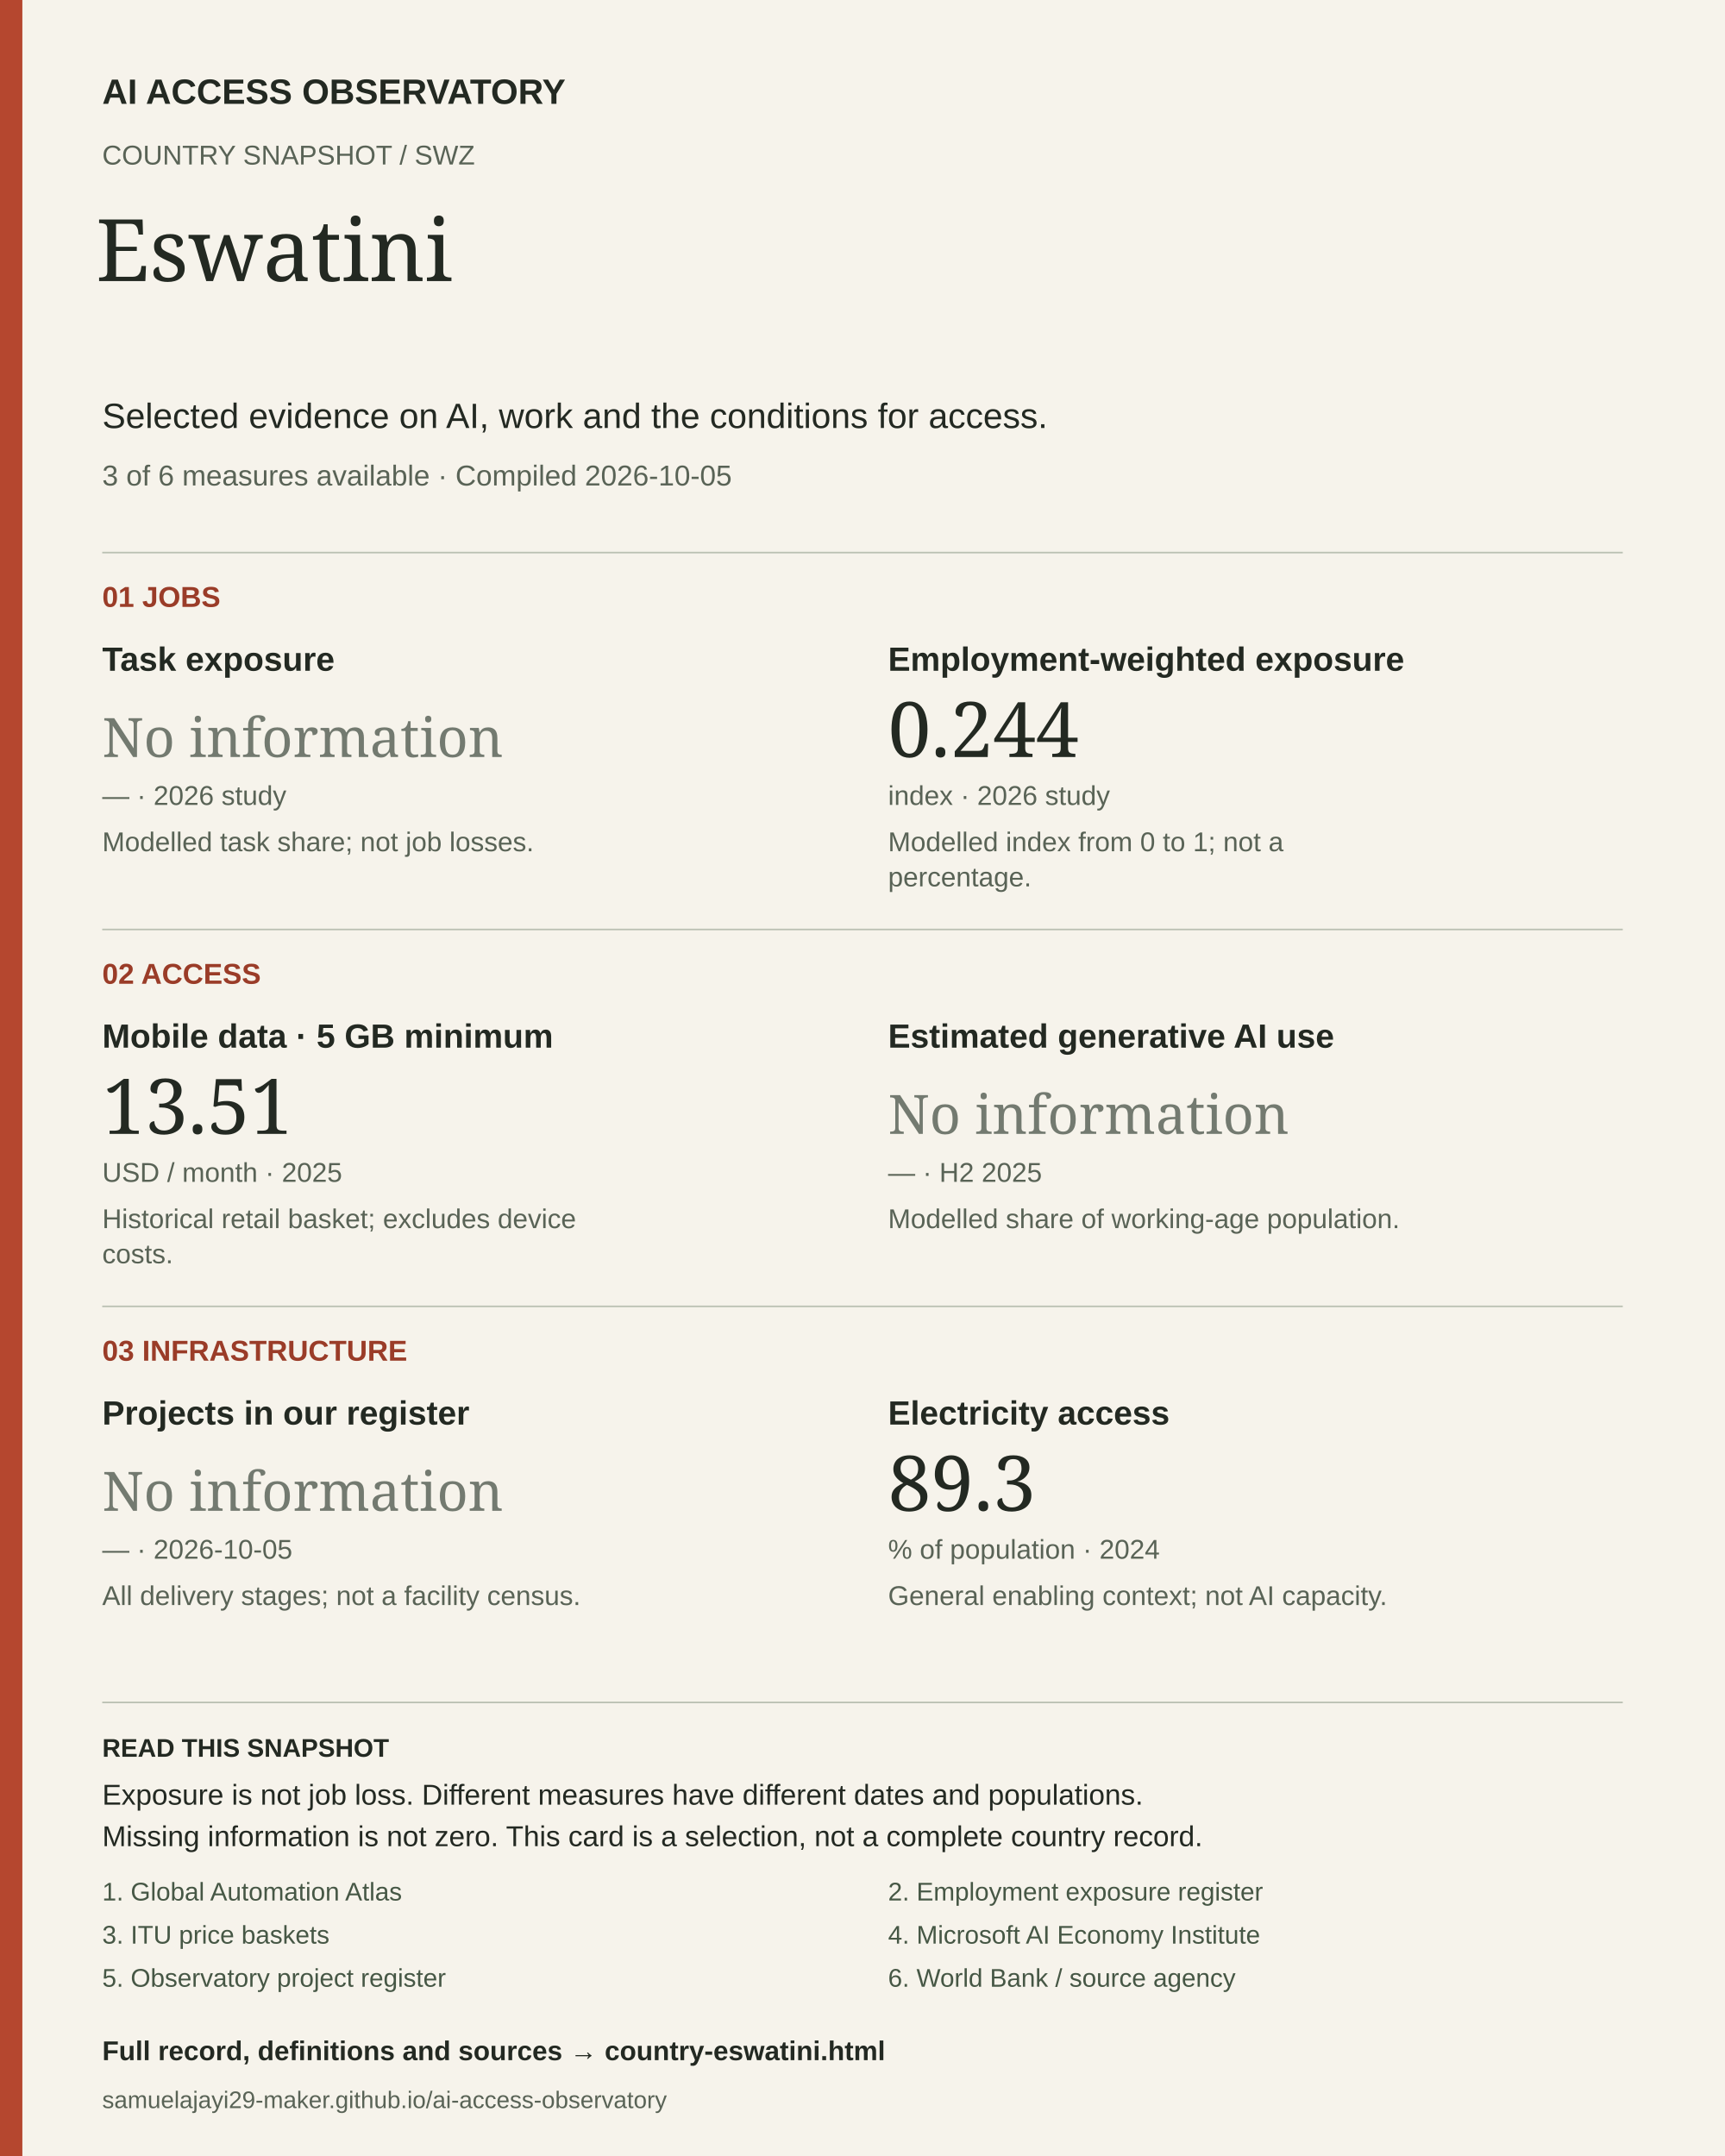
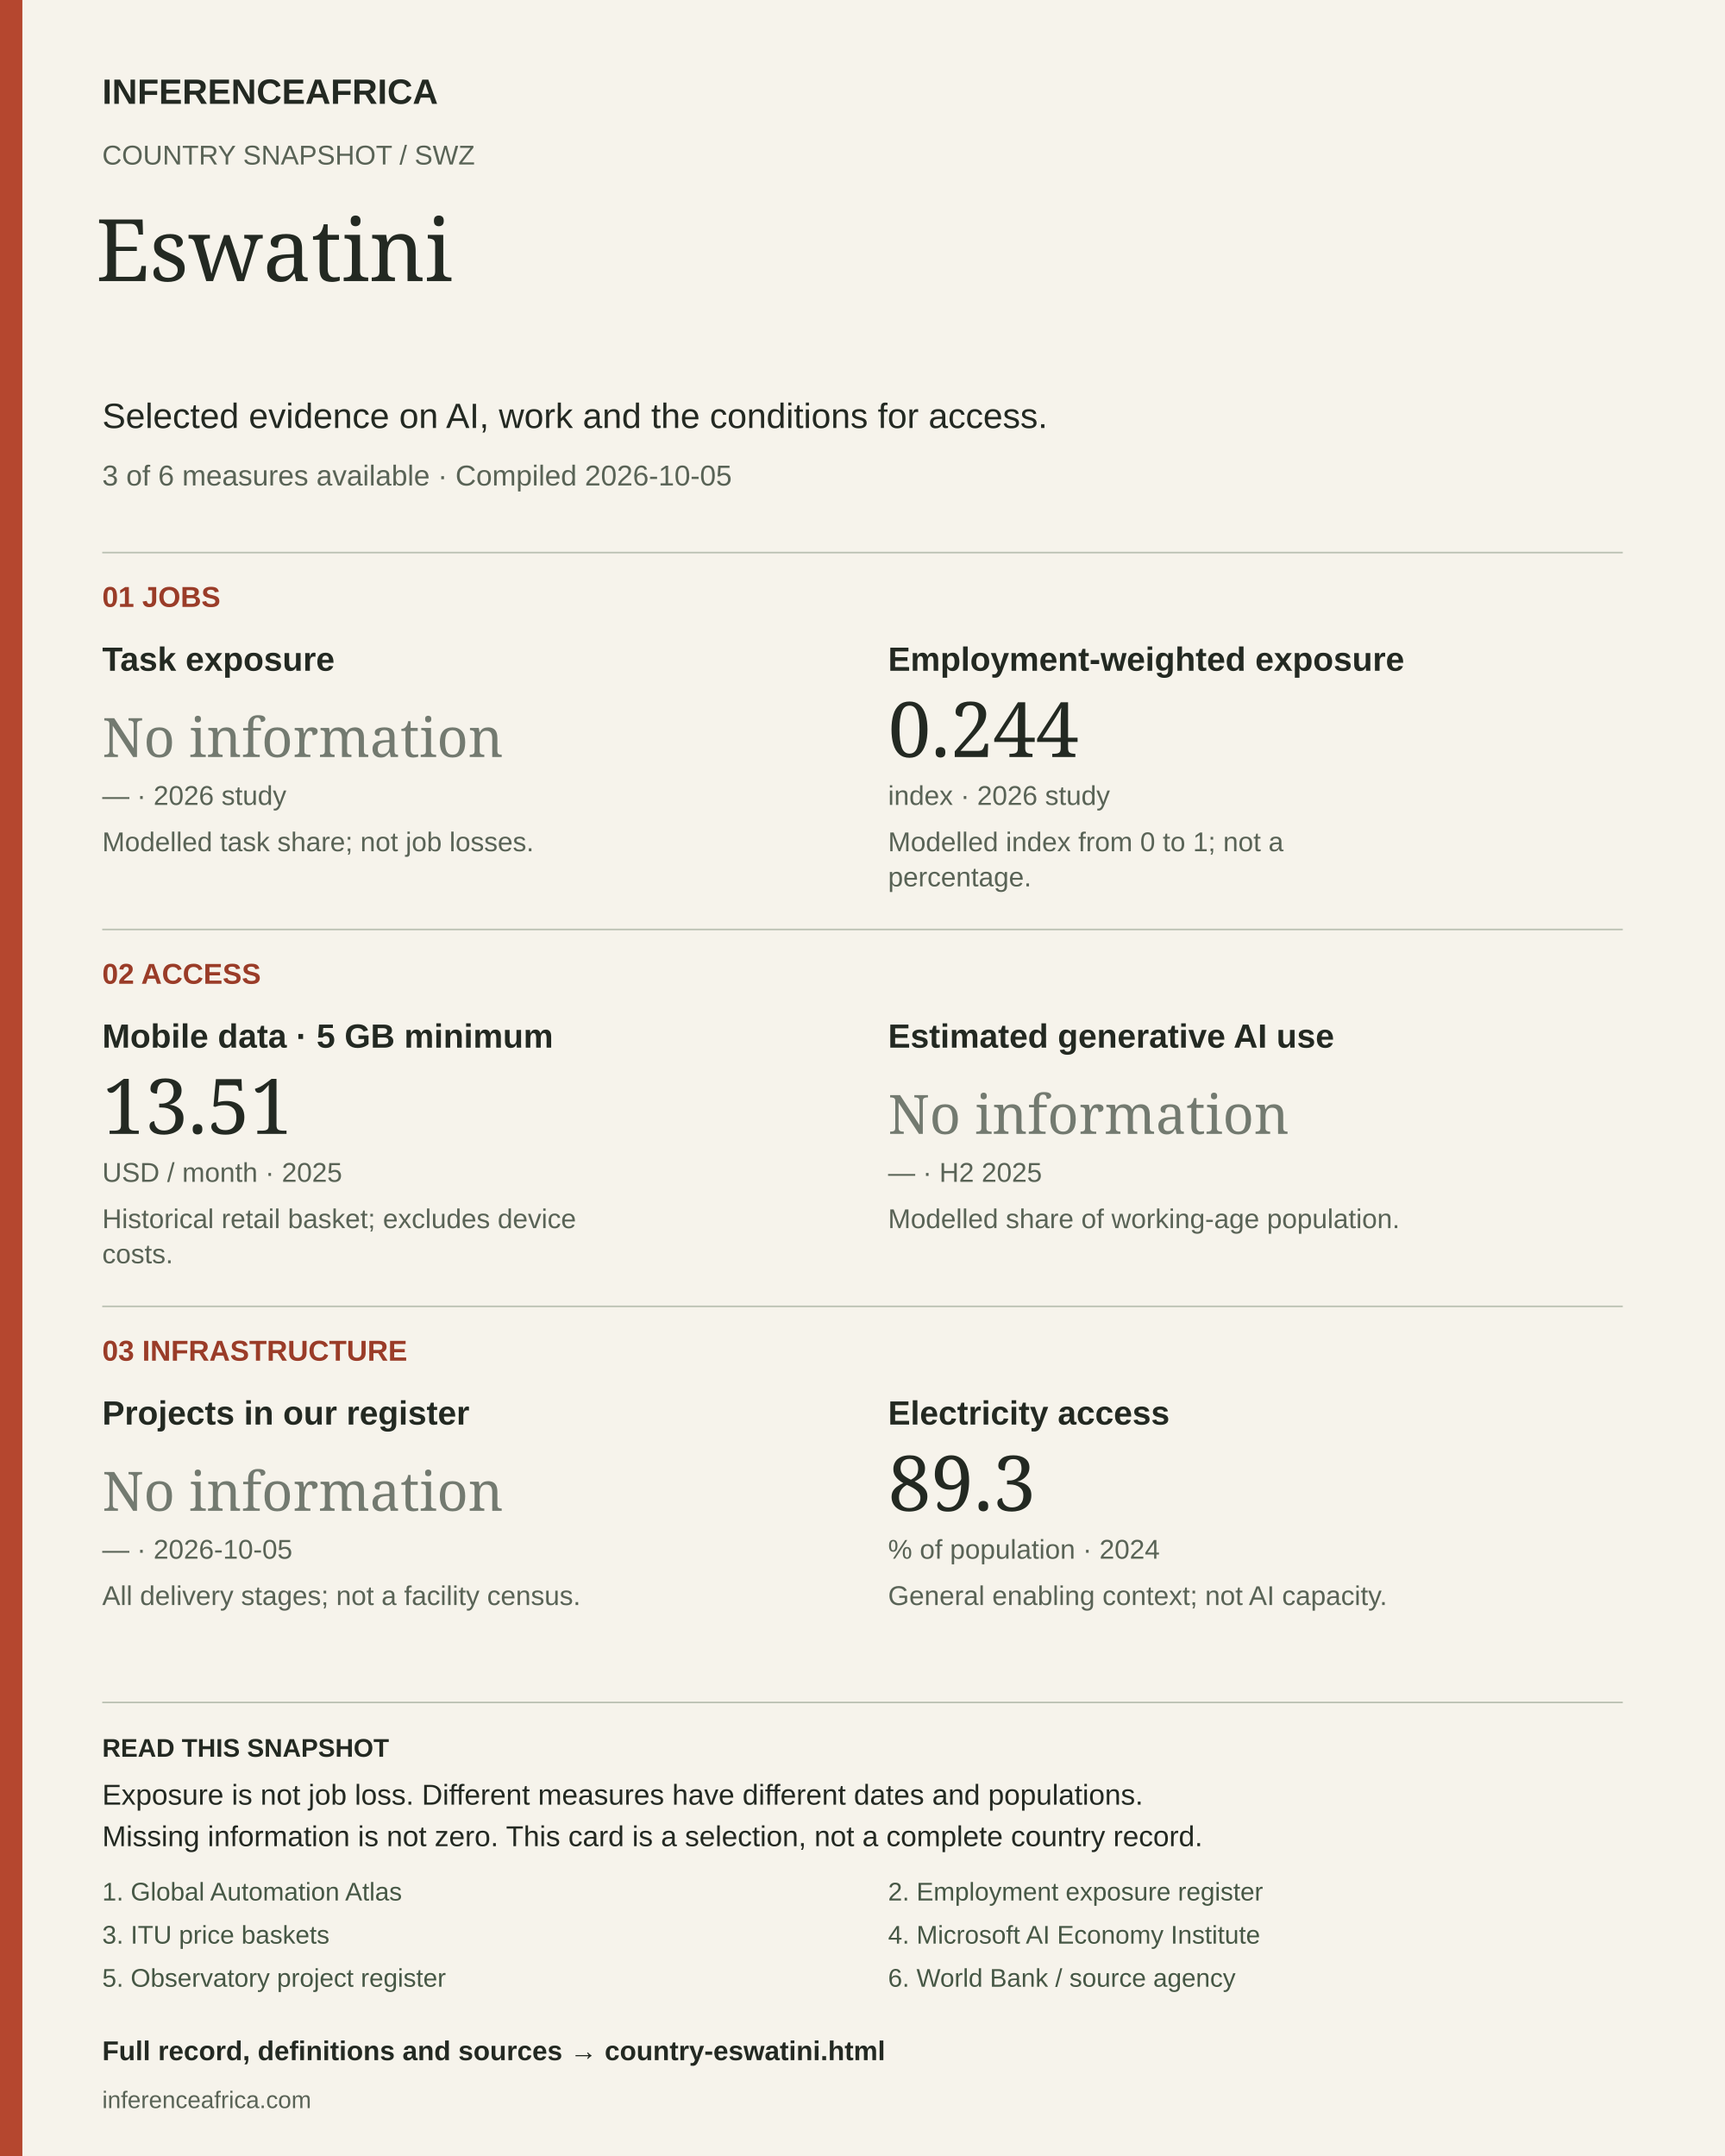
<svg xmlns="http://www.w3.org/2000/svg" width="1080" height="1350" viewBox="0 0 1080 1350" role="img" aria-labelledby="title desc">
  <rect width="1080" height="1350" fill="#f6f3eb" />
  <rect width="14" height="1350" fill="#b5472f" />
-   <text x="64" y="65" font-size="22" fill="#232922" font-weight="700" font-family="Arial, sans-serif">AI ACCESS OBSERVATORY</text>
+   <text x="64" y="65" font-size="22" fill="#232922" font-weight="700" font-family="Arial, sans-serif">INFERENCEAFRICA</text>
  <text x="64" y="103" font-size="17" fill="#596356" font-weight="400" font-family="Arial, sans-serif">COUNTRY SNAPSHOT  /  SWZ</text>
  <text x="60" y="176" font-size="54" fill="#232922" font-weight="400" font-family="Georgia, serif">Eswatini</text>
  <text x="64" y="268" font-size="22" fill="#232922" font-weight="400" font-family="Arial, sans-serif">Selected evidence on AI, work and the conditions for access.</text>
  <text x="64" y="304" font-size="18" fill="#596356" font-weight="400" font-family="Arial, sans-serif">3 of 6 measures available  ·  Compiled 2026-10-05</text>
  <line x1="64" y1="346" x2="1016" y2="346" stroke="#bbc1b3" />
  <text x="64" y="380" font-size="18" fill="#9a3c28" font-weight="700" font-family="Arial, sans-serif">01  JOBS</text>
  <text x="64" y="420" font-size="21" fill="#232922" font-weight="700" font-family="Arial, sans-serif">Task exposure</text>
  <text x="64" y="474" font-size="34" fill="#737a70" font-weight="400" font-family="Georgia, serif">No information</text>
  <text x="64" y="504" font-size="17" fill="#596356" font-weight="400" font-family="Arial, sans-serif">—  ·  2026 study</text>
  <text x="64" y="533" font-size="17" fill="#596356" font-weight="400" font-family="Arial, sans-serif">Modelled task share; not job losses.</text>
  <text x="556" y="420" font-size="21" fill="#232922" font-weight="700" font-family="Arial, sans-serif">Employment-weighted exposure</text>
  <text x="556" y="474" font-size="48" fill="#232922" font-weight="400" font-family="Georgia, serif">0.244</text>
  <text x="556" y="504" font-size="17" fill="#596356" font-weight="400" font-family="Arial, sans-serif">index  ·  2026 study</text>
  <text x="556" y="533" font-size="17" fill="#596356" font-weight="400" font-family="Arial, sans-serif">Modelled index from 0 to 1; not a</text>
  <text x="556" y="555" font-size="17" fill="#596356" font-weight="400" font-family="Arial, sans-serif">percentage.</text>
  <line x1="64" y1="582" x2="1016" y2="582" stroke="#bbc1b3" />
  <text x="64" y="616" font-size="18" fill="#9a3c28" font-weight="700" font-family="Arial, sans-serif">02  ACCESS</text>
  <text x="64" y="656" font-size="21" fill="#232922" font-weight="700" font-family="Arial, sans-serif">Mobile data · 5 GB minimum</text>
  <text x="64" y="710" font-size="48" fill="#232922" font-weight="400" font-family="Georgia, serif">13.51</text>
  <text x="64" y="740" font-size="17" fill="#596356" font-weight="400" font-family="Arial, sans-serif">USD / month  ·  2025</text>
  <text x="64" y="769" font-size="17" fill="#596356" font-weight="400" font-family="Arial, sans-serif">Historical retail basket; excludes device</text>
  <text x="64" y="791" font-size="17" fill="#596356" font-weight="400" font-family="Arial, sans-serif">costs.</text>
  <text x="556" y="656" font-size="21" fill="#232922" font-weight="700" font-family="Arial, sans-serif">Estimated generative AI use</text>
  <text x="556" y="710" font-size="34" fill="#737a70" font-weight="400" font-family="Georgia, serif">No information</text>
  <text x="556" y="740" font-size="17" fill="#596356" font-weight="400" font-family="Arial, sans-serif">—  ·  H2 2025</text>
  <text x="556" y="769" font-size="17" fill="#596356" font-weight="400" font-family="Arial, sans-serif">Modelled share of working-age population.</text>
  <line x1="64" y1="818" x2="1016" y2="818" stroke="#bbc1b3" />
  <text x="64" y="852" font-size="18" fill="#9a3c28" font-weight="700" font-family="Arial, sans-serif">03  INFRASTRUCTURE</text>
  <text x="64" y="892" font-size="21" fill="#232922" font-weight="700" font-family="Arial, sans-serif">Projects in our register</text>
  <text x="64" y="946" font-size="34" fill="#737a70" font-weight="400" font-family="Georgia, serif">No information</text>
  <text x="64" y="976" font-size="17" fill="#596356" font-weight="400" font-family="Arial, sans-serif">—  ·  2026-10-05</text>
  <text x="64" y="1005" font-size="17" fill="#596356" font-weight="400" font-family="Arial, sans-serif">All delivery stages; not a facility census.</text>
  <text x="556" y="892" font-size="21" fill="#232922" font-weight="700" font-family="Arial, sans-serif">Electricity access</text>
  <text x="556" y="946" font-size="48" fill="#232922" font-weight="400" font-family="Georgia, serif">89.3</text>
  <text x="556" y="976" font-size="17" fill="#596356" font-weight="400" font-family="Arial, sans-serif">% of population  ·  2024</text>
  <text x="556" y="1005" font-size="17" fill="#596356" font-weight="400" font-family="Arial, sans-serif">General enabling context; not AI capacity.</text>
  <line x1="64" y1="1066" x2="1016" y2="1066" stroke="#bbc1b3" />
  <text x="64" y="1100" font-size="16" fill="#232922" font-weight="700" font-family="Arial, sans-serif">READ THIS SNAPSHOT</text>
  <text x="64" y="1130" font-size="18" fill="#232922" font-weight="400" font-family="Arial, sans-serif">Exposure is not job loss. Different measures have different dates and populations.</text>
  <text x="64" y="1156" font-size="18" fill="#232922" font-weight="400" font-family="Arial, sans-serif">Missing information is not zero. This card is a selection, not a complete country record.</text>
-   <a href="https://samuelajayi29-maker.github.io/ai-access-observatory/data/jobs-atlas-exposure.csv">
+   <a href="https://inferenceafrica.com/data/jobs-atlas-exposure.csv">
    <text x="64" y="1190" font-size="16" fill="#465745" font-weight="400" font-family="Arial, sans-serif">1. Global Automation Atlas</text>
  </a>
  <a href="https://arxiv.org/abs/2607.05404">
    <text x="556" y="1190" font-size="16" fill="#465745" font-weight="400" font-family="Arial, sans-serif">2. Employment exposure register</text>
  </a>
  <a href="https://www.itu.int/en/ITU-D/Statistics/Documents/ICT_Prices/ITU_ICTPriceBaskets_2008-2025.xlsx">
    <text x="64" y="1217" font-size="16" fill="#465745" font-weight="400" font-family="Arial, sans-serif">3. ITU price baskets</text>
  </a>
  <a href="https://www.microsoft.com/en-us/research/wp-content/uploads/2026/01/Microsoft-AI-Diffusion-Report-January-2026.pdf">
    <text x="556" y="1217" font-size="16" fill="#465745" font-weight="400" font-family="Arial, sans-serif">4. Microsoft AI Economy Institute</text>
  </a>
-   <a href="https://samuelajayi29-maker.github.io/ai-access-observatory/data/infra-projects.csv">
+   <a href="https://inferenceafrica.com/data/infra-projects.csv">
    <text x="64" y="1244" font-size="16" fill="#465745" font-weight="400" font-family="Arial, sans-serif">5. Observatory project register</text>
  </a>
  <a href="https://api.worldbank.org/v2/country/SWZ/indicator/EG.ELC.ACCS.ZS?format=json&amp;mrnev=1&amp;per_page=100">
    <text x="556" y="1244" font-size="16" fill="#465745" font-weight="400" font-family="Arial, sans-serif">6. World Bank / source agency</text>
  </a>
-   <a href="https://samuelajayi29-maker.github.io/ai-access-observatory/country-eswatini.html">
+   <a href="https://inferenceafrica.com/country-eswatini.html">
    <text x="64" y="1290" font-size="17" fill="#232922" font-weight="700" font-family="Arial, sans-serif">Full record, definitions and sources → country-eswatini.html</text>
  </a>
-   <text x="64" y="1320" font-size="15" fill="#596356" font-weight="400" font-family="Arial, sans-serif">samuelajayi29-maker.github.io/ai-access-observatory</text>
+   <text x="64" y="1320" font-size="15" fill="#596356" font-weight="400" font-family="Arial, sans-serif">inferenceafrica.com</text>
</svg>
